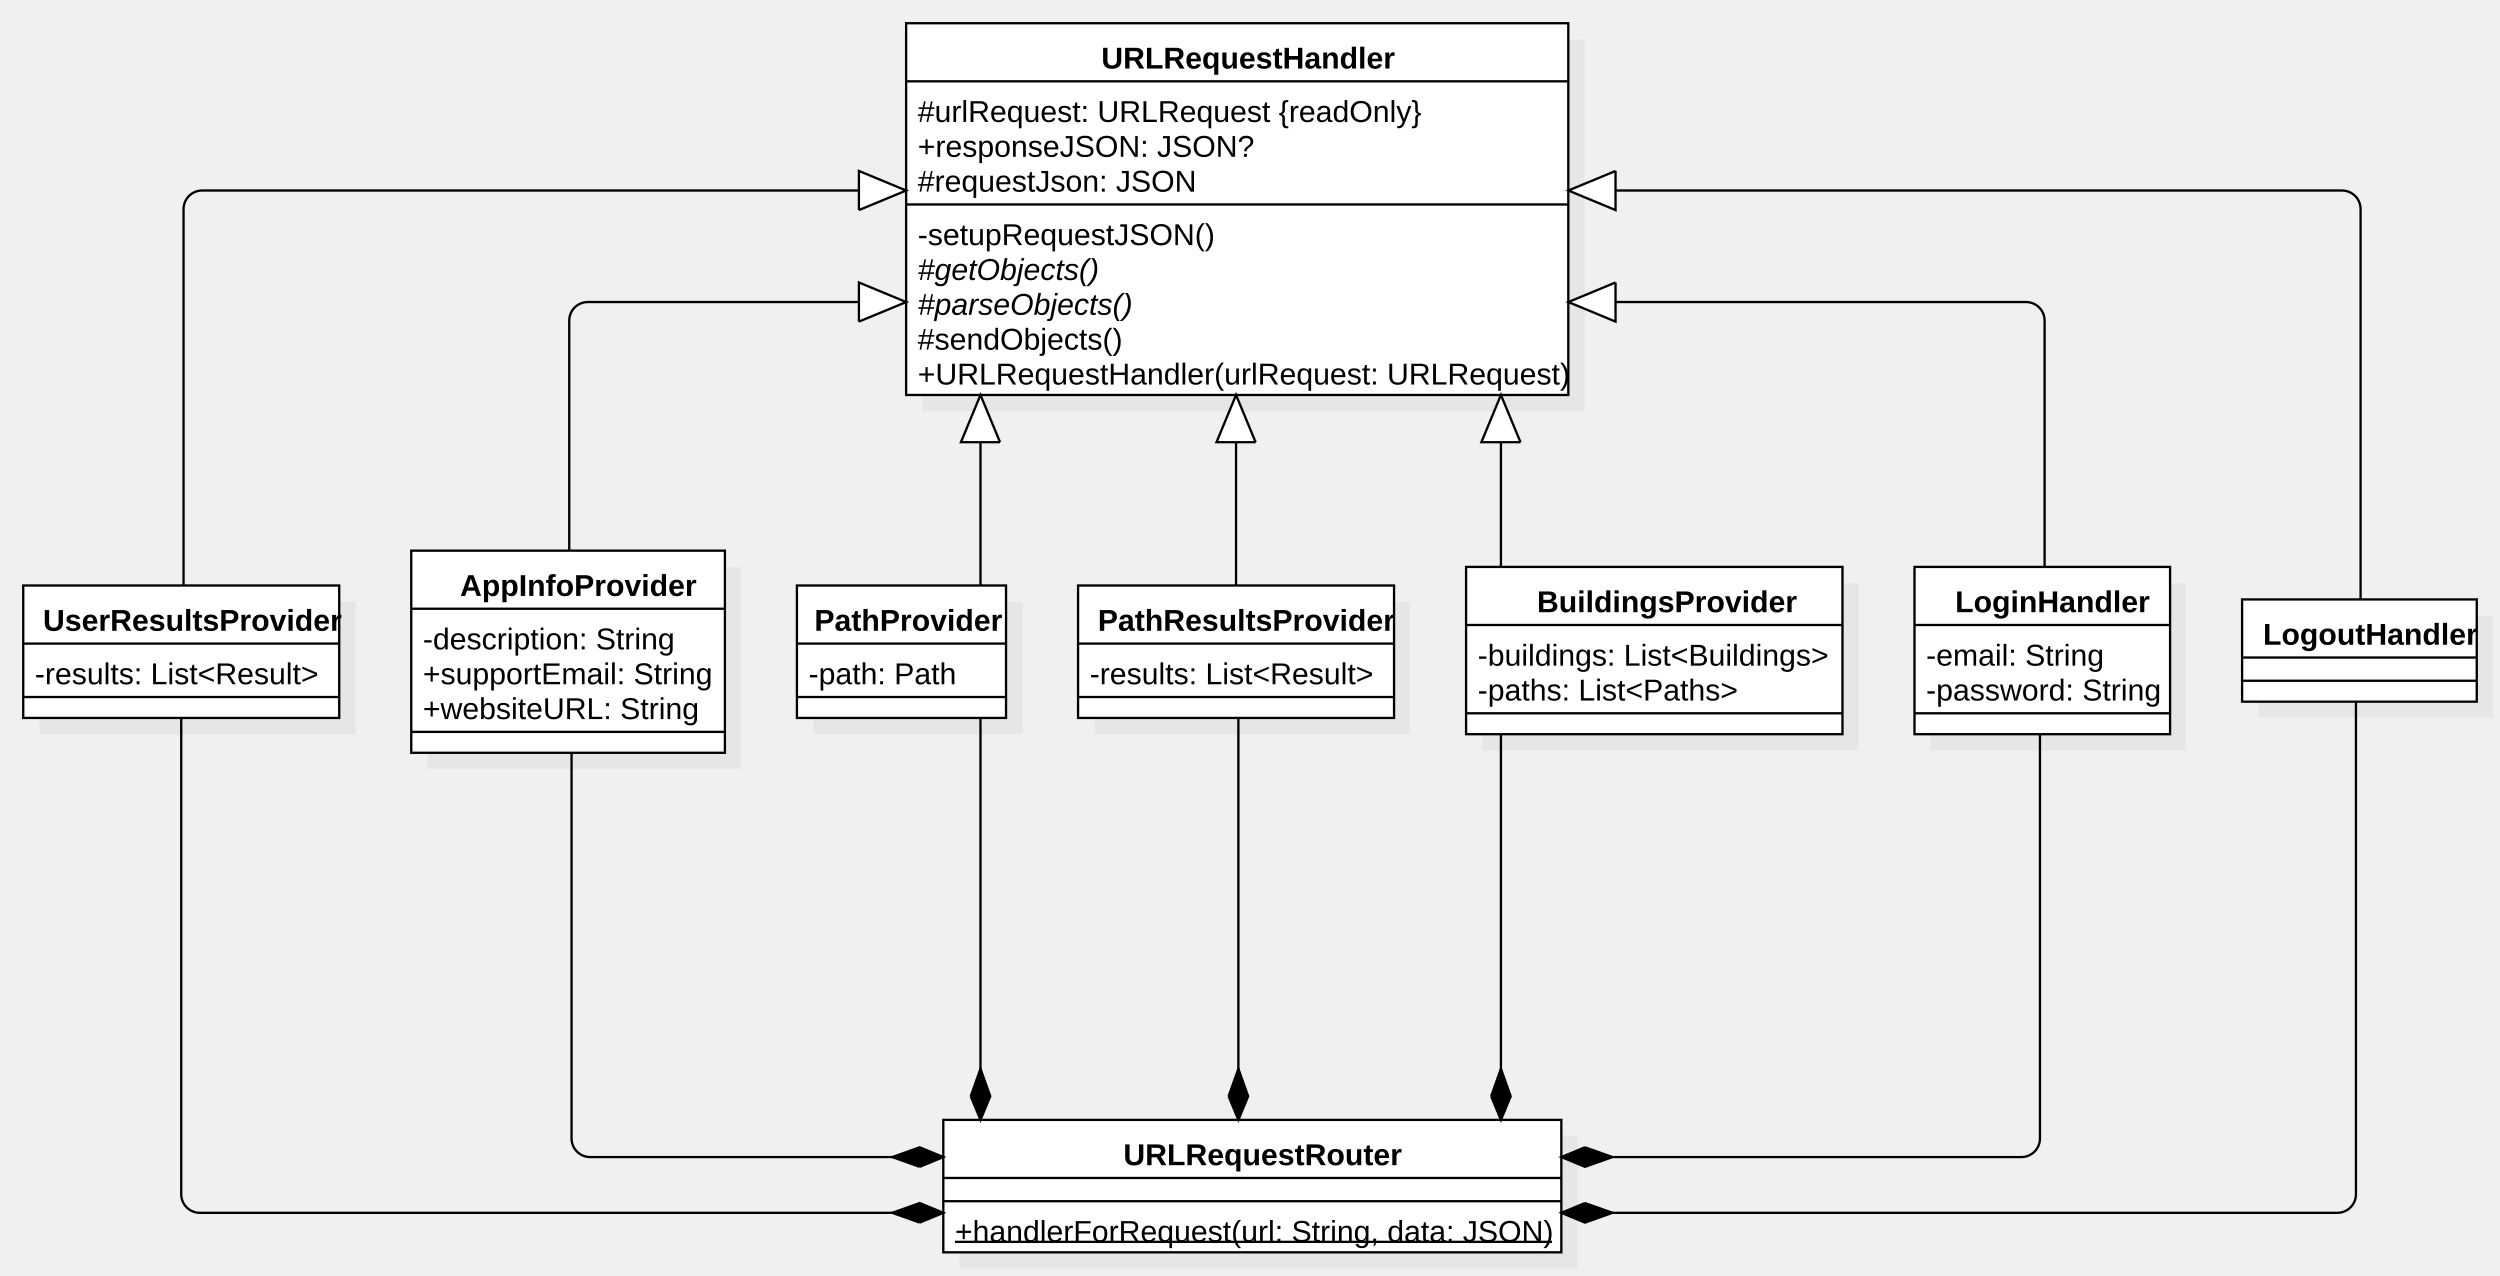
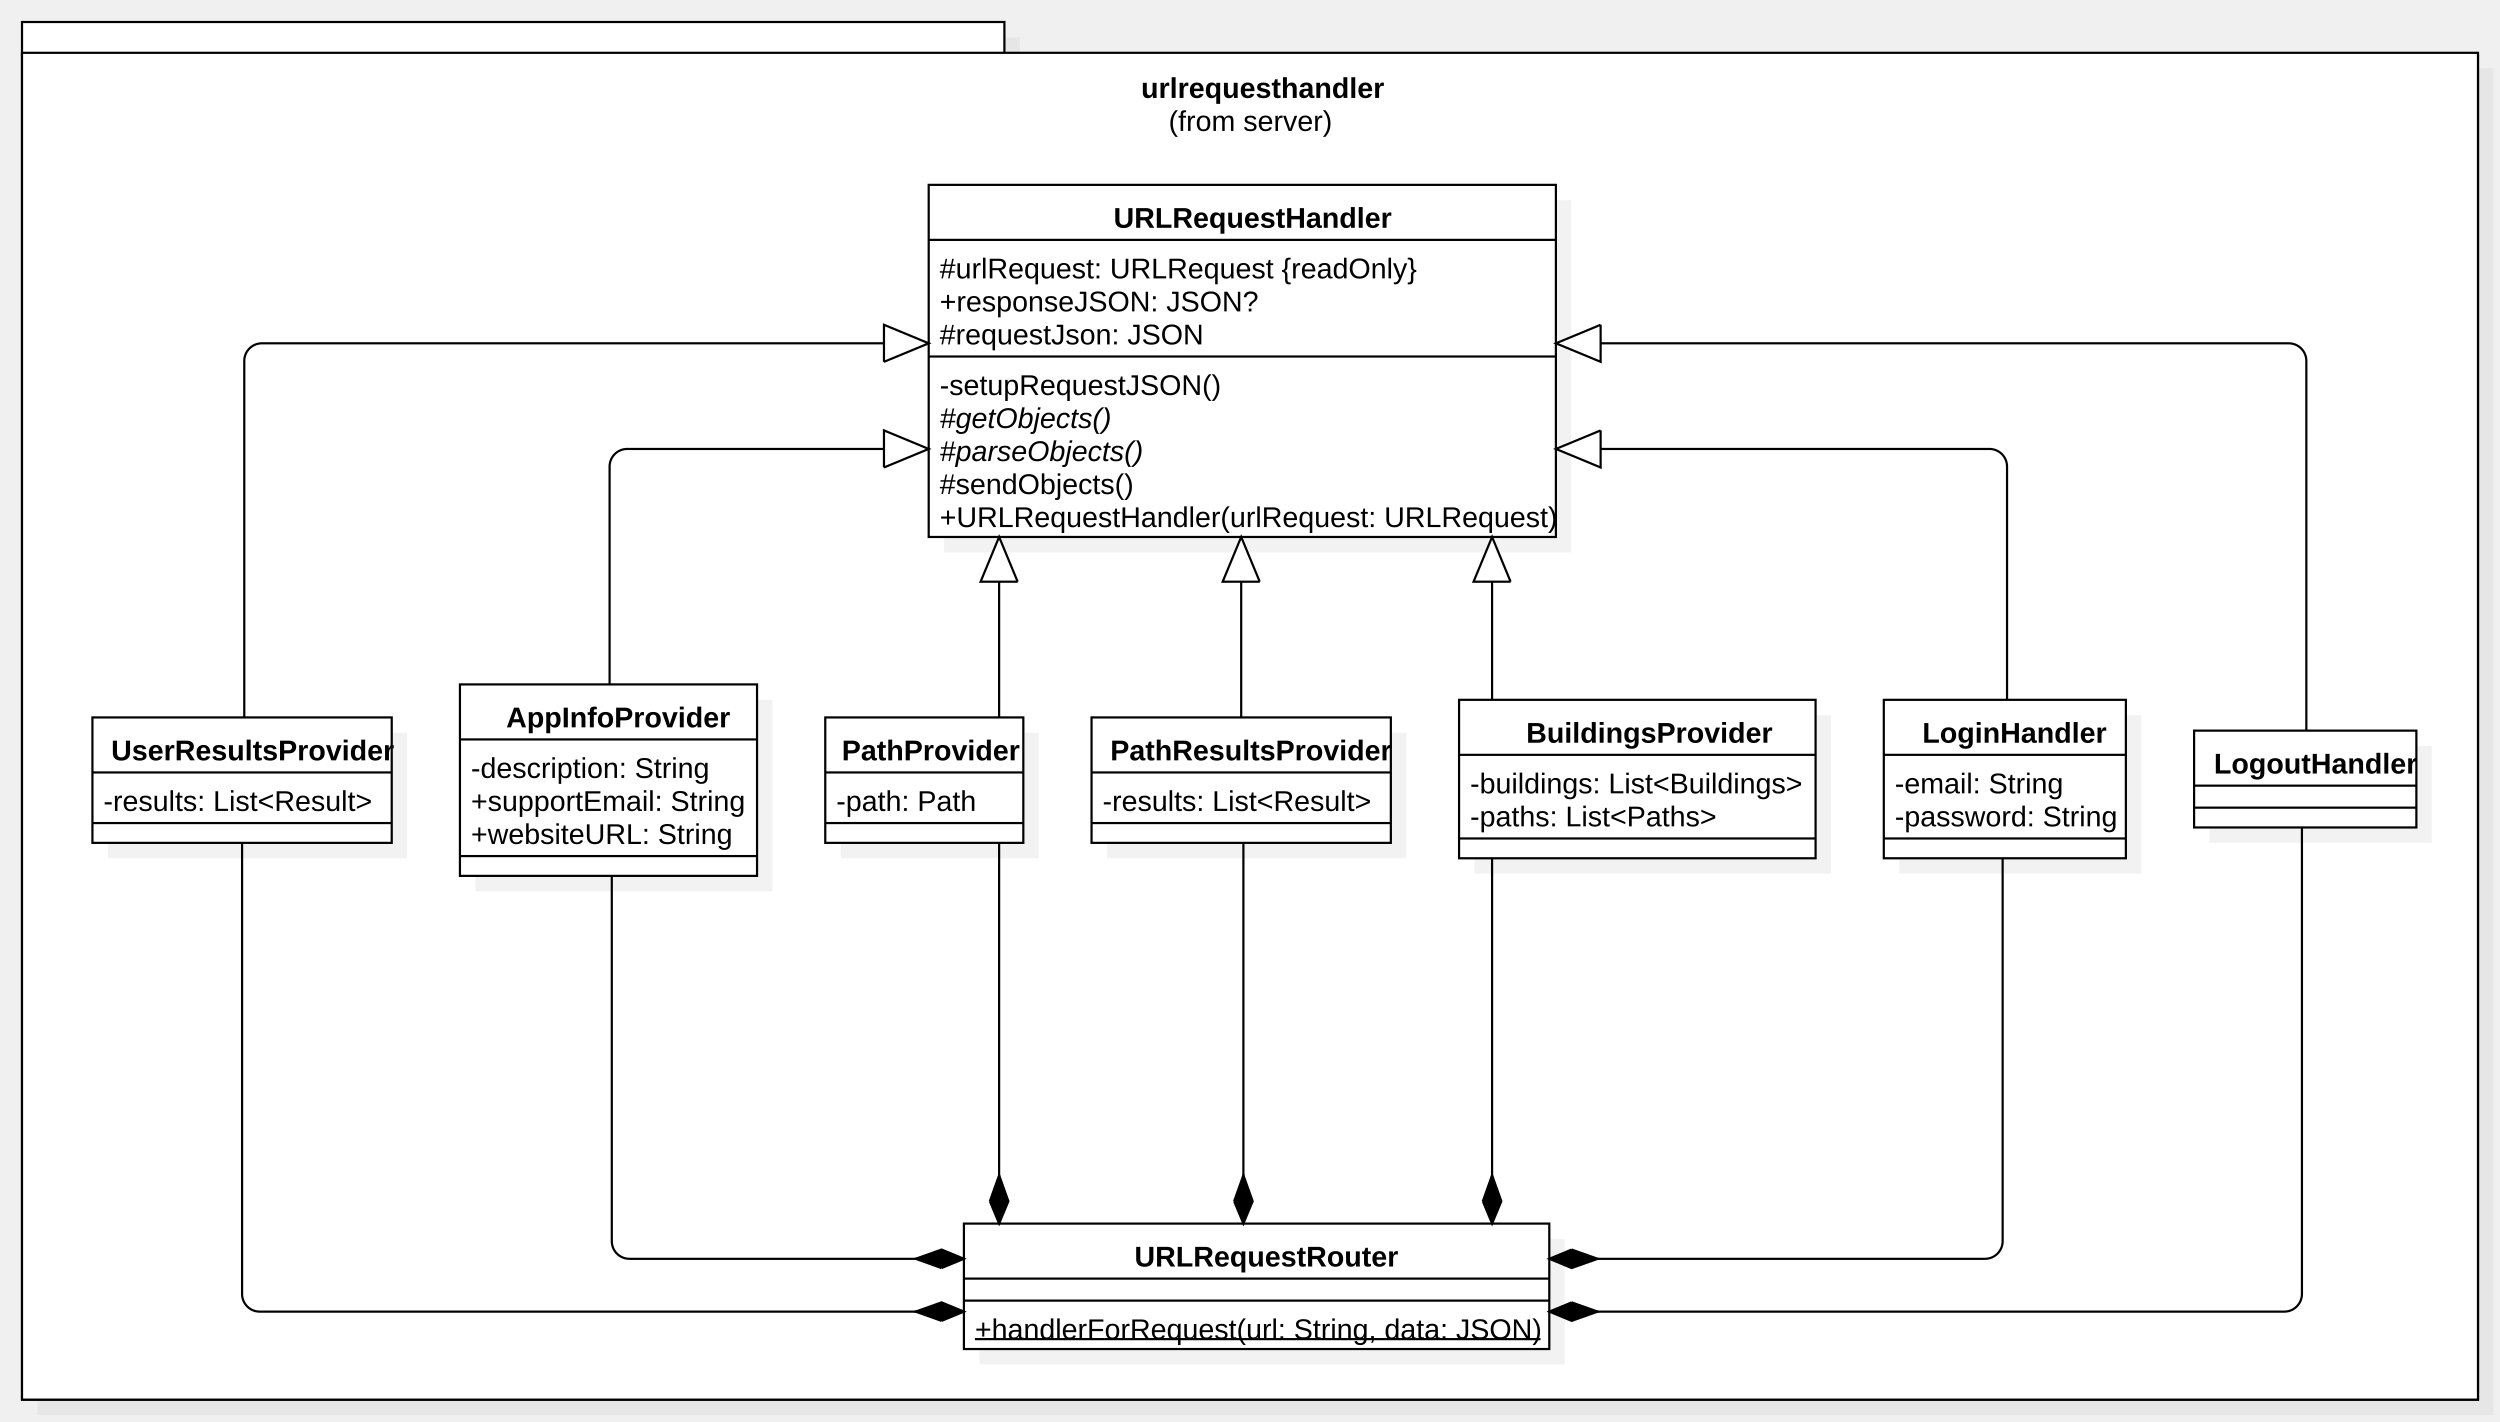
- <svg xmlns="http://www.w3.org/2000/svg" version="1.1" width="1076" height="549">
+ <svg xmlns="http://www.w3.org/2000/svg" version="1.1" width="1136" height="646">
  <defs />
  <g>
-     <g transform="translate(-10,-38) scale(1,1)">
-       <rect fill="#C0C0C0" stroke="none" x="407" y="55" width="285" height="160" opacity="0.2" />
-     </g>
-     <g transform="translate(-10,-38) scale(1,1)">
-       <rect fill="#ffffff" stroke="none" x="400" y="48" width="285" height="160" />
-     </g>
-     <g transform="translate(-10,-38) scale(1,1)">
-       <path fill="none" stroke="#000000" d="M 400 48 L 685 48 L 685 208 L 400 208 L 400 48 Z Z" stroke-miterlimit="10" />
-     </g>
-     <g transform="translate(-10,-38) scale(1,1)">
-       <path fill="none" stroke="#000000" d="M 400 73 L 685 73" stroke-miterlimit="10" />
-     </g>
-     <g transform="translate(-10,-38) scale(1,1)">
-       <path fill="none" stroke="#000000" d="M 400 126 L 685 126" stroke-miterlimit="10" />
-     </g>
-     <g transform="translate(-10,-38) scale(1,1)">
-       <g>
-         <path fill="none" stroke="none" />
-         <text fill="#000000" stroke="none" font-family="Arial" font-size="13px" font-style="normal" font-weight="bold" text-decoration="none" x="484" y="67.5">URLRequestHandler</text>
-       </g>
-     </g>
-     <g transform="translate(-10,-38) scale(1,1)">
-       <g>
-         <path fill="none" stroke="none" />
-         <text fill="#000000" stroke="none" font-family="Arial" font-size="13px" font-style="normal" font-weight="normal" text-decoration="none" x="405" y="90.5">#urlRequest: URLRequest {readOnly}</text>
-       </g>
-     </g>
-     <g transform="translate(-10,-38) scale(1,1)">
-       <g>
-         <path fill="none" stroke="none" />
-         <text fill="#000000" stroke="none" font-family="Arial" font-size="13px" font-style="normal" font-weight="normal" text-decoration="none" x="405" y="105.5">+responseJSON: JSON?</text>
-       </g>
-     </g>
-     <g transform="translate(-10,-38) scale(1,1)">
-       <g>
-         <path fill="none" stroke="none" />
-         <text fill="#000000" stroke="none" font-family="Arial" font-size="13px" font-style="normal" font-weight="normal" text-decoration="none" x="405" y="120.5">#requestJson: JSON</text>
-       </g>
-     </g>
-     <g transform="translate(-10,-38) scale(1,1)">
-       <g>
-         <path fill="none" stroke="none" />
-         <text fill="#000000" stroke="none" font-family="Arial" font-size="13px" font-style="normal" font-weight="normal" text-decoration="none" x="405" y="143.5">-setupRequestJSON()</text>
-       </g>
-     </g>
-     <g transform="translate(-10,-38) scale(1,1)">
-       <g>
-         <path fill="none" stroke="none" />
-         <text fill="#000000" stroke="none" font-family="Arial" font-size="13px" font-style="italic" font-weight="normal" text-decoration="none" x="405" y="158.5">#getObjects()</text>
-       </g>
-     </g>
-     <g transform="translate(-10,-38) scale(1,1)">
-       <g>
-         <path fill="none" stroke="none" />
-         <text fill="#000000" stroke="none" font-family="Arial" font-size="13px" font-style="italic" font-weight="normal" text-decoration="none" x="405" y="173.5">#parseObjects()</text>
-       </g>
-     </g>
-     <g transform="translate(-10,-38) scale(1,1)">
-       <g>
-         <path fill="none" stroke="none" />
-         <text fill="#000000" stroke="none" font-family="Arial" font-size="13px" font-style="normal" font-weight="normal" text-decoration="none" x="405" y="188.5">#sendObjects()</text>
-       </g>
-     </g>
-     <g transform="translate(-10,-38) scale(1,1)">
-       <g>
-         <path fill="none" stroke="none" />
-         <text fill="#000000" stroke="none" font-family="Arial" font-size="13px" font-style="normal" font-weight="normal" text-decoration="none" x="405" y="203.5">+URLRequestHandler(urlRequest: URLRequest)</text>
-       </g>
-     </g>
-     <g transform="translate(-10,-38) scale(1,1)">
-       <rect fill="#C0C0C0" stroke="none" x="27" y="297" width="136" height="57" opacity="0.2" />
-     </g>
-     <g transform="translate(-10,-38) scale(1,1)">
-       <rect fill="#ffffff" stroke="none" x="20" y="290" width="136" height="57" />
-     </g>
-     <g transform="translate(-10,-38) scale(1,1)">
-       <path fill="none" stroke="#000000" d="M 20 290 L 156 290 L 156 347 L 20 347 L 20 290 Z Z" stroke-miterlimit="10" />
-     </g>
-     <g transform="translate(-10,-38) scale(1,1)">
-       <path fill="none" stroke="#000000" d="M 20 315 L 156 315" stroke-miterlimit="10" />
-     </g>
-     <g transform="translate(-10,-38) scale(1,1)">
-       <path fill="none" stroke="#000000" d="M 20 338 L 156 338" stroke-miterlimit="10" />
-     </g>
-     <g transform="translate(-10,-38) scale(1,1)">
-       <g>
-         <path fill="none" stroke="none" />
-         <text fill="#000000" stroke="none" font-family="Arial" font-size="13px" font-style="normal" font-weight="bold" text-decoration="none" x="28.5" y="309.5">UserResultsProvider</text>
-       </g>
-     </g>
-     <g transform="translate(-10,-38) scale(1,1)">
-       <g>
-         <path fill="none" stroke="none" />
-         <text fill="#000000" stroke="none" font-family="Arial" font-size="13px" font-style="normal" font-weight="normal" text-decoration="none" x="25" y="332.5">-results: List&lt;Result&gt;</text>
-       </g>
-     </g>
-     <g transform="translate(-10,-38) scale(1,1)">
-       <path fill="none" stroke="#000000" d="M 89 290 L 89 128 M 89 128 A 8 8 0 0 1 97 120 L 400 120" stroke-miterlimit="10" />
-     </g>
-     <g transform="translate(-10,-38) scale(1,1)">
-       <path fill="#FFFFFF" stroke="none" d="M 379.675 128.419 L 400 120 L 379.675 111.581" />
-     </g>
-     <g transform="translate(-10,-38) scale(1,1)">
-       <path fill="none" stroke="#000000" d="M 379.675 128.419 L 400 120 L 379.675 111.581 L 379.675 128.419" stroke-miterlimit="10" />
-     </g>
-     <g transform="translate(-10,-38) scale(1,1)">
-       <rect fill="#C0C0C0" stroke="none" x="194" y="282" width="135" height="87" opacity="0.2" />
-     </g>
-     <g transform="translate(-10,-38) scale(1,1)">
-       <rect fill="#ffffff" stroke="none" x="187" y="275" width="135" height="87" />
-     </g>
-     <g transform="translate(-10,-38) scale(1,1)">
-       <path fill="none" stroke="#000000" d="M 187 275 L 322 275 L 322 362 L 187 362 L 187 275 Z Z" stroke-miterlimit="10" />
-     </g>
-     <g transform="translate(-10,-38) scale(1,1)">
-       <path fill="none" stroke="#000000" d="M 187 300 L 322 300" stroke-miterlimit="10" />
-     </g>
-     <g transform="translate(-10,-38) scale(1,1)">
-       <path fill="none" stroke="#000000" d="M 187 353 L 322 353" stroke-miterlimit="10" />
-     </g>
-     <g transform="translate(-10,-38) scale(1,1)">
-       <g>
-         <path fill="none" stroke="none" />
-         <text fill="#000000" stroke="none" font-family="Arial" font-size="13px" font-style="normal" font-weight="bold" text-decoration="none" x="208" y="294.5">AppInfoProvider</text>
-       </g>
-     </g>
-     <g transform="translate(-10,-38) scale(1,1)">
-       <g>
-         <path fill="none" stroke="none" />
-         <text fill="#000000" stroke="none" font-family="Arial" font-size="13px" font-style="normal" font-weight="normal" text-decoration="none" x="192" y="317.5">-description: String</text>
-       </g>
-     </g>
-     <g transform="translate(-10,-38) scale(1,1)">
-       <g>
-         <path fill="none" stroke="none" />
-         <text fill="#000000" stroke="none" font-family="Arial" font-size="13px" font-style="normal" font-weight="normal" text-decoration="none" x="192" y="332.5">+supportEmail: String</text>
-       </g>
-     </g>
-     <g transform="translate(-10,-38) scale(1,1)">
-       <g>
-         <path fill="none" stroke="none" />
-         <text fill="#000000" stroke="none" font-family="Arial" font-size="13px" font-style="normal" font-weight="normal" text-decoration="none" x="192" y="347.5">+websiteURL: String</text>
-       </g>
-     </g>
-     <g transform="translate(-10,-38) scale(1,1)">
-       <path fill="none" stroke="#000000" d="M 255 275 L 255 176 M 255 176 A 8 8 0 0 1 263 168 L 400 168" stroke-miterlimit="10" />
-     </g>
-     <g transform="translate(-10,-38) scale(1,1)">
-       <path fill="#FFFFFF" stroke="none" d="M 379.675 176.419 L 400 168 L 379.675 159.581" />
-     </g>
-     <g transform="translate(-10,-38) scale(1,1)">
-       <path fill="none" stroke="#000000" d="M 379.675 176.419 L 400 168 L 379.675 159.581 L 379.675 176.419" stroke-miterlimit="10" />
-     </g>
-     <g transform="translate(-10,-38) scale(1,1)">
-       <rect fill="#C0C0C0" stroke="none" x="360" y="297" width="90" height="57" opacity="0.2" />
-     </g>
-     <g transform="translate(-10,-38) scale(1,1)">
-       <rect fill="#ffffff" stroke="none" x="353" y="290" width="90" height="57" />
-     </g>
-     <g transform="translate(-10,-38) scale(1,1)">
-       <path fill="none" stroke="#000000" d="M 353 290 L 443 290 L 443 347 L 353 347 L 353 290 Z Z" stroke-miterlimit="10" />
-     </g>
-     <g transform="translate(-10,-38) scale(1,1)">
-       <path fill="none" stroke="#000000" d="M 353 315 L 443 315" stroke-miterlimit="10" />
-     </g>
-     <g transform="translate(-10,-38) scale(1,1)">
-       <path fill="none" stroke="#000000" d="M 353 338 L 443 338" stroke-miterlimit="10" />
-     </g>
-     <g transform="translate(-10,-38) scale(1,1)">
-       <g>
-         <path fill="none" stroke="none" />
-         <text fill="#000000" stroke="none" font-family="Arial" font-size="13px" font-style="normal" font-weight="bold" text-decoration="none" x="360.5" y="309.5">PathProvider</text>
-       </g>
-     </g>
-     <g transform="translate(-10,-38) scale(1,1)">
-       <g>
-         <path fill="none" stroke="none" />
-         <text fill="#000000" stroke="none" font-family="Arial" font-size="13px" font-style="normal" font-weight="normal" text-decoration="none" x="358" y="332.5">-path: Path</text>
-       </g>
-     </g>
-     <g transform="translate(-10,-38) scale(1,1)">
-       <path fill="none" stroke="#000000" d="M 432 290 L 432 208" stroke-miterlimit="10" />
-     </g>
-     <g transform="translate(-10,-38) scale(1,1)">
-       <path fill="#FFFFFF" stroke="none" d="M 440.419 228.325 L 432 208 L 423.581 228.325" />
-     </g>
-     <g transform="translate(-10,-38) scale(1,1)">
-       <path fill="none" stroke="#000000" d="M 440.419 228.325 L 432 208 L 423.581 228.325 L 440.419 228.325" stroke-miterlimit="10" />
-     </g>
-     <g transform="translate(-10,-38) scale(1,1)">
-       <rect fill="#C0C0C0" stroke="none" x="481" y="297" width="136" height="57" opacity="0.2" />
-     </g>
-     <g transform="translate(-10,-38) scale(1,1)">
-       <rect fill="#ffffff" stroke="none" x="474" y="290" width="136" height="57" />
-     </g>
-     <g transform="translate(-10,-38) scale(1,1)">
-       <path fill="none" stroke="#000000" d="M 474 290 L 610 290 L 610 347 L 474 347 L 474 290 Z Z" stroke-miterlimit="10" />
-     </g>
-     <g transform="translate(-10,-38) scale(1,1)">
-       <path fill="none" stroke="#000000" d="M 474 315 L 610 315" stroke-miterlimit="10" />
-     </g>
-     <g transform="translate(-10,-38) scale(1,1)">
-       <path fill="none" stroke="#000000" d="M 474 338 L 610 338" stroke-miterlimit="10" />
-     </g>
-     <g transform="translate(-10,-38) scale(1,1)">
-       <g>
-         <path fill="none" stroke="none" />
-         <text fill="#000000" stroke="none" font-family="Arial" font-size="13px" font-style="normal" font-weight="bold" text-decoration="none" x="482.5" y="309.5">PathResultsProvider</text>
-       </g>
-     </g>
-     <g transform="translate(-10,-38) scale(1,1)">
-       <g>
-         <path fill="none" stroke="none" />
-         <text fill="#000000" stroke="none" font-family="Arial" font-size="13px" font-style="normal" font-weight="normal" text-decoration="none" x="479" y="332.5">-results: List&lt;Result&gt;</text>
-       </g>
-     </g>
-     <g transform="translate(-10,-38) scale(1,1)">
-       <path fill="none" stroke="#000000" d="M 542 290 L 542 208" stroke-miterlimit="10" />
-     </g>
-     <g transform="translate(-10,-38) scale(1,1)">
-       <path fill="#FFFFFF" stroke="none" d="M 550.419 228.325 L 542 208 L 533.581 228.325" />
-     </g>
-     <g transform="translate(-10,-38) scale(1,1)">
-       <path fill="none" stroke="#000000" d="M 550.419 228.325 L 542 208 L 533.581 228.325 L 550.419 228.325" stroke-miterlimit="10" />
-     </g>
-     <g transform="translate(-10,-38) scale(1,1)">
-       <rect fill="#C0C0C0" stroke="none" x="648" y="289" width="162" height="72" opacity="0.2" />
-     </g>
-     <g transform="translate(-10,-38) scale(1,1)">
-       <rect fill="#ffffff" stroke="none" x="641" y="282" width="162" height="72" />
-     </g>
-     <g transform="translate(-10,-38) scale(1,1)">
-       <path fill="none" stroke="#000000" d="M 641 282 L 803 282 L 803 354 L 641 354 L 641 282 Z Z" stroke-miterlimit="10" />
-     </g>
-     <g transform="translate(-10,-38) scale(1,1)">
-       <path fill="none" stroke="#000000" d="M 641 307 L 803 307" stroke-miterlimit="10" />
-     </g>
-     <g transform="translate(-10,-38) scale(1,1)">
-       <path fill="none" stroke="#000000" d="M 641 345 L 803 345" stroke-miterlimit="10" />
-     </g>
-     <g transform="translate(-10,-38) scale(1,1)">
-       <g>
-         <path fill="none" stroke="none" />
-         <text fill="#000000" stroke="none" font-family="Arial" font-size="13px" font-style="normal" font-weight="bold" text-decoration="none" x="671.5" y="301.5">BuildingsProvider</text>
-       </g>
-     </g>
-     <g transform="translate(-10,-38) scale(1,1)">
-       <g>
-         <path fill="none" stroke="none" />
-         <text fill="#000000" stroke="none" font-family="Arial" font-size="13px" font-style="normal" font-weight="normal" text-decoration="none" x="646" y="324.5">-buildings: List&lt;Buildings&gt;</text>
-       </g>
-     </g>
-     <g transform="translate(-10,-38) scale(1,1)">
-       <g>
-         <path fill="none" stroke="none" />
-         <text fill="#000000" stroke="none" font-family="Arial" font-size="13px" font-style="normal" font-weight="normal" text-decoration="none" x="646" y="339.5">-paths: List&lt;Paths&gt;</text>
-       </g>
-     </g>
-     <g transform="translate(-10,-38) scale(1,1)">
-       <path fill="none" stroke="#000000" d="M 656 282 L 656 208" stroke-miterlimit="10" />
-     </g>
-     <g transform="translate(-10,-38) scale(1,1)">
-       <path fill="#FFFFFF" stroke="none" d="M 664.419 228.325 L 656 208 L 647.581 228.325" />
-     </g>
-     <g transform="translate(-10,-38) scale(1,1)">
-       <path fill="none" stroke="#000000" d="M 664.419 228.325 L 656 208 L 647.581 228.325 L 664.419 228.325" stroke-miterlimit="10" />
-     </g>
-     <g transform="translate(-10,-38) scale(1,1)">
-       <rect fill="#C0C0C0" stroke="none" x="841" y="289" width="110" height="72" opacity="0.2" />
-     </g>
-     <g transform="translate(-10,-38) scale(1,1)">
-       <rect fill="#ffffff" stroke="none" x="834" y="282" width="110" height="72" />
-     </g>
-     <g transform="translate(-10,-38) scale(1,1)">
-       <path fill="none" stroke="#000000" d="M 834 282 L 944 282 L 944 354 L 834 354 L 834 282 Z Z" stroke-miterlimit="10" />
-     </g>
-     <g transform="translate(-10,-38) scale(1,1)">
-       <path fill="none" stroke="#000000" d="M 834 307 L 944 307" stroke-miterlimit="10" />
-     </g>
-     <g transform="translate(-10,-38) scale(1,1)">
-       <path fill="none" stroke="#000000" d="M 834 345 L 944 345" stroke-miterlimit="10" />
-     </g>
-     <g transform="translate(-10,-38) scale(1,1)">
-       <g>
-         <path fill="none" stroke="none" />
-         <text fill="#000000" stroke="none" font-family="Arial" font-size="13px" font-style="normal" font-weight="bold" text-decoration="none" x="851.5" y="301.5">LoginHandler</text>
-       </g>
-     </g>
-     <g transform="translate(-10,-38) scale(1,1)">
-       <g>
-         <path fill="none" stroke="none" />
-         <text fill="#000000" stroke="none" font-family="Arial" font-size="13px" font-style="normal" font-weight="normal" text-decoration="none" x="839" y="324.5">-email: String</text>
-       </g>
-     </g>
-     <g transform="translate(-10,-38) scale(1,1)">
-       <g>
-         <path fill="none" stroke="none" />
-         <text fill="#000000" stroke="none" font-family="Arial" font-size="13px" font-style="normal" font-weight="normal" text-decoration="none" x="839" y="339.5">-password: String</text>
-       </g>
-     </g>
-     <g transform="translate(-10,-38) scale(1,1)">
-       <path fill="none" stroke="#000000" d="M 890 282 L 890 176 M 890 176 A 8 8 0 0 0 882 168 L 685 168" stroke-miterlimit="10" />
-     </g>
-     <g transform="translate(-10,-38) scale(1,1)">
-       <path fill="#FFFFFF" stroke="none" d="M 705.325 159.581 L 685 168 L 705.325 176.419" />
-     </g>
-     <g transform="translate(-10,-38) scale(1,1)">
-       <path fill="none" stroke="#000000" d="M 705.325 159.581 L 685 168 L 705.325 176.419 L 705.325 159.581" stroke-miterlimit="10" />
-     </g>
-     <g transform="translate(-10,-38) scale(1,1)">
-       <rect fill="#C0C0C0" stroke="none" x="982" y="303" width="101" height="44" opacity="0.2" />
-     </g>
-     <g transform="translate(-10,-38) scale(1,1)">
-       <rect fill="#ffffff" stroke="none" x="975" y="296" width="101" height="44" />
-     </g>
-     <g transform="translate(-10,-38) scale(1,1)">
-       <path fill="none" stroke="#000000" d="M 975 296 L 1076 296 L 1076 340 L 975 340 L 975 296 Z Z" stroke-miterlimit="10" />
-     </g>
-     <g transform="translate(-10,-38) scale(1,1)">
-       <path fill="none" stroke="#000000" d="M 975 321 L 1076 321" stroke-miterlimit="10" />
-     </g>
-     <g transform="translate(-10,-38) scale(1,1)">
-       <path fill="none" stroke="#000000" d="M 975 331 L 1076 331" stroke-miterlimit="10" />
-     </g>
-     <g transform="translate(-10,-38) scale(1,1)">
-       <g>
-         <path fill="none" stroke="none" />
-         <text fill="#000000" stroke="none" font-family="Arial" font-size="13px" font-style="normal" font-weight="bold" text-decoration="none" x="984" y="315.5">LogoutHandler</text>
-       </g>
-     </g>
-     <g transform="translate(-10,-38) scale(1,1)">
-       <path fill="none" stroke="#000000" d="M 1026 296 L 1026 128 M 1026 128 A 8 8 0 0 0 1018 120 L 685 120" stroke-miterlimit="10" />
-     </g>
-     <g transform="translate(-10,-38) scale(1,1)">
-       <path fill="#FFFFFF" stroke="none" d="M 705.325 111.581 L 685 120 L 705.325 128.419" />
-     </g>
-     <g transform="translate(-10,-38) scale(1,1)">
-       <path fill="none" stroke="#000000" d="M 705.325 111.581 L 685 120 L 705.325 128.419 L 705.325 111.581" stroke-miterlimit="10" />
-     </g>
-     <g transform="translate(-10,-38) scale(1,1)">
-       <rect fill="#C0C0C0" stroke="none" x="423" y="527" width="266" height="57" opacity="0.2" />
-     </g>
-     <g transform="translate(-10,-38) scale(1,1)">
-       <rect fill="#ffffff" stroke="none" x="416" y="520" width="266" height="57" />
-     </g>
-     <g transform="translate(-10,-38) scale(1,1)">
-       <path fill="none" stroke="#000000" d="M 416 520 L 682 520 L 682 577 L 416 577 L 416 520 Z Z" stroke-miterlimit="10" />
-     </g>
-     <g transform="translate(-10,-38) scale(1,1)">
-       <path fill="none" stroke="#000000" d="M 416 545 L 682 545" stroke-miterlimit="10" />
-     </g>
-     <g transform="translate(-10,-38) scale(1,1)">
-       <path fill="none" stroke="#000000" d="M 416 555 L 682 555" stroke-miterlimit="10" />
-     </g>
-     <g transform="translate(-10,-38) scale(1,1)">
-       <g>
-         <path fill="none" stroke="none" />
-         <text fill="#000000" stroke="none" font-family="Arial" font-size="13px" font-style="normal" font-weight="bold" text-decoration="none" x="493.5" y="539.5">URLRequestRouter</text>
-       </g>
-     </g>
-     <g transform="translate(-10,-38) scale(1,1)">
-       <g>
-         <path fill="none" stroke="none" />
-         <text fill="#000000" stroke="none" font-family="Arial" font-size="13px" font-style="normal" font-weight="normal" text-decoration="none" x="421" y="572.5">+handlerForRequest(url: String, data: JSON)</text>
-         <path fill="none" stroke="#000000" d="M 421 572.5 L 678 572.5" stroke-miterlimit="10" />
-       </g>
-     </g>
-     <g transform="translate(-10,-38) scale(1,1)">
-       <path fill="none" stroke="#000000" d="M 88 347 L 88 552 M 88 552 A 8 8 0 0 0 96 560 L 416 560" stroke-miterlimit="10" />
-     </g>
-     <g transform="translate(-10,-38) scale(1,1)">
-       <path fill="#000000" stroke="none" d="M 405.837 564.21 L 416 560 L 405.837 555.79 L 394 560" />
-     </g>
-     <g transform="translate(-10,-38) scale(1,1)">
-       <path fill="none" stroke="#000000" d="M 405.837 564.21 L 416 560 L 405.837 555.79 L 394 560 L 405.837 564.21" stroke-miterlimit="10" />
-     </g>
-     <g transform="translate(-10,-38) scale(1,1)">
-       <path fill="none" stroke="#000000" d="M 256 362 L 256 528 M 256 528 A 8 8 0 0 0 264 536 L 416 536" stroke-miterlimit="10" />
-     </g>
-     <g transform="translate(-10,-38) scale(1,1)">
-       <path fill="#000000" stroke="none" d="M 405.837 540.21 L 416 536 L 405.837 531.79 L 394 536" />
-     </g>
-     <g transform="translate(-10,-38) scale(1,1)">
-       <path fill="none" stroke="#000000" d="M 405.837 540.21 L 416 536 L 405.837 531.79 L 394 536 L 405.837 540.21" stroke-miterlimit="10" />
-     </g>
-     <g transform="translate(-10,-38) scale(1,1)">
-       <path fill="none" stroke="#000000" d="M 432 347 L 432 520" stroke-miterlimit="10" />
-     </g>
-     <g transform="translate(-10,-38) scale(1,1)">
-       <path fill="#000000" stroke="none" d="M 427.79 509.837 L 432 520 L 436.21 509.837 L 432 498" />
-     </g>
-     <g transform="translate(-10,-38) scale(1,1)">
-       <path fill="none" stroke="#000000" d="M 427.79 509.837 L 432 520 L 436.21 509.837 L 432 498 L 427.79 509.837" stroke-miterlimit="10" />
-     </g>
-     <g transform="translate(-10,-38) scale(1,1)">
-       <path fill="none" stroke="#000000" d="M 543 347 L 543 520" stroke-miterlimit="10" />
-     </g>
-     <g transform="translate(-10,-38) scale(1,1)">
-       <path fill="#000000" stroke="none" d="M 538.79 509.837 L 543 520 L 547.21 509.837 L 543 498" />
-     </g>
-     <g transform="translate(-10,-38) scale(1,1)">
-       <path fill="none" stroke="#000000" d="M 538.79 509.837 L 543 520 L 547.21 509.837 L 543 498 L 538.79 509.837" stroke-miterlimit="10" />
-     </g>
-     <g transform="translate(-10,-38) scale(1,1)">
-       <path fill="none" stroke="#000000" d="M 656 354 L 656 520" stroke-miterlimit="10" />
-     </g>
-     <g transform="translate(-10,-38) scale(1,1)">
-       <path fill="#000000" stroke="none" d="M 651.79 509.837 L 656 520 L 660.21 509.837 L 656 498" />
-     </g>
-     <g transform="translate(-10,-38) scale(1,1)">
-       <path fill="none" stroke="#000000" d="M 651.79 509.837 L 656 520 L 660.21 509.837 L 656 498 L 651.79 509.837" stroke-miterlimit="10" />
-     </g>
-     <g transform="translate(-10,-38) scale(1,1)">
-       <path fill="none" stroke="#000000" d="M 888 354 L 888 528 M 888 528 A 8 8 0 0 1 880 536 L 682 536" stroke-miterlimit="10" />
-     </g>
-     <g transform="translate(-10,-38) scale(1,1)">
-       <path fill="#000000" stroke="none" d="M 692.163 531.79 L 682 536 L 692.163 540.21 L 704 536" />
-     </g>
-     <g transform="translate(-10,-38) scale(1,1)">
-       <path fill="none" stroke="#000000" d="M 692.163 531.79 L 682 536 L 692.163 540.21 L 704 536 L 692.163 531.79" stroke-miterlimit="10" />
-     </g>
-     <g transform="translate(-10,-38) scale(1,1)">
-       <path fill="none" stroke="#000000" d="M 1024 340 L 1024 552 M 1024 552 A 8 8 0 0 1 1016 560 L 682 560" stroke-miterlimit="10" />
-     </g>
-     <g transform="translate(-10,-38) scale(1,1)">
-       <path fill="#000000" stroke="none" d="M 692.163 555.79 L 682 560 L 692.163 564.21 L 704 560" />
-     </g>
-     <g transform="translate(-10,-38) scale(1,1)">
-       <path fill="none" stroke="#000000" d="M 692.163 555.79 L 682 560 L 692.163 564.21 L 704 560 L 692.163 555.79" stroke-miterlimit="10" />
+     <g transform="translate(-18,-52) scale(1,1)">
+       <rect fill="#C0C0C0" stroke="none" x="35" y="69" width="446.4" height="15" opacity="0.2" />
+     </g>
+     <g transform="translate(-18,-52) scale(1,1)">
+       <rect fill="#C0C0C0" stroke="none" x="35" y="83" width="1116" height="612" opacity="0.2" />
+     </g>
+     <g transform="translate(-18,-52) scale(1,1)">
+       <rect fill="#ffffff" stroke="none" x="28" y="77" width="1116" height="611" />
+     </g>
+     <g transform="translate(-18,-52) scale(1,1)">
+       <path fill="none" stroke="#000000" d="M 28 77 L 1144 77 L 1144 688 L 28 688 L 28 77 Z Z" stroke-miterlimit="10" />
+     </g>
+     <g transform="translate(-18,-52) scale(1,1)">
+       <rect fill="#ffffff" stroke="none" x="28" y="62" width="446.4" height="15" />
+     </g>
+     <g transform="translate(-18,-52) scale(1,1)">
+       <path fill="none" stroke="#000000" d="M 28 62 L 474.4 62 L 474.4 77 L 28 77 L 28 62 Z Z" stroke-miterlimit="10" />
+     </g>
+     <g transform="translate(-18,-52) scale(1,1)">
+       <rect fill="#ffffff" stroke="none" x="28" y="76" width="1116" height="612" />
+     </g>
+     <g transform="translate(-18,-52) scale(1,1)">
+       <path fill="none" stroke="#000000" d="M 28 76 L 1144 76 L 1144 688 L 28 688 L 28 76 Z Z" stroke-miterlimit="10" />
+     </g>
+     <g transform="translate(-18,-52) scale(1,1)">
+       <g>
+         <path fill="none" stroke="none" />
+         <text fill="#000000" stroke="none" font-family="Arial" font-size="13px" font-style="normal" font-weight="bold" text-decoration="none" x="536.5" y="96.5">urlrequesthandler</text>
+       </g>
+     </g>
+     <g transform="translate(-18,-52) scale(1,1)">
+       <g>
+         <path fill="none" stroke="none" />
+         <text fill="#000000" stroke="none" font-family="Arial" font-size="13px" font-style="normal" font-weight="normal" text-decoration="none" x="549" y="111.5">(from server)</text>
+       </g>
+     </g>
+     <g transform="translate(-18,-52) scale(1,1)">
+       <rect fill="#C0C0C0" stroke="none" x="447" y="143" width="285" height="160" opacity="0.2" />
+     </g>
+     <g transform="translate(-18,-52) scale(1,1)">
+       <rect fill="#ffffff" stroke="none" x="440" y="136" width="285" height="160" />
+     </g>
+     <g transform="translate(-18,-52) scale(1,1)">
+       <path fill="none" stroke="#000000" d="M 440 136 L 725 136 L 725 296 L 440 296 L 440 136 Z Z" stroke-miterlimit="10" />
+     </g>
+     <g transform="translate(-18,-52) scale(1,1)">
+       <path fill="none" stroke="#000000" d="M 440 161 L 725 161" stroke-miterlimit="10" />
+     </g>
+     <g transform="translate(-18,-52) scale(1,1)">
+       <path fill="none" stroke="#000000" d="M 440 214 L 725 214" stroke-miterlimit="10" />
+     </g>
+     <g transform="translate(-18,-52) scale(1,1)">
+       <g>
+         <path fill="none" stroke="none" />
+         <text fill="#000000" stroke="none" font-family="Arial" font-size="13px" font-style="normal" font-weight="bold" text-decoration="none" x="524" y="155.5">URLRequestHandler</text>
+       </g>
+     </g>
+     <g transform="translate(-18,-52) scale(1,1)">
+       <g>
+         <path fill="none" stroke="none" />
+         <text fill="#000000" stroke="none" font-family="Arial" font-size="13px" font-style="normal" font-weight="normal" text-decoration="none" x="445" y="178.5">#urlRequest: URLRequest {readOnly}</text>
+       </g>
+     </g>
+     <g transform="translate(-18,-52) scale(1,1)">
+       <g>
+         <path fill="none" stroke="none" />
+         <text fill="#000000" stroke="none" font-family="Arial" font-size="13px" font-style="normal" font-weight="normal" text-decoration="none" x="445" y="193.5">+responseJSON: JSON?</text>
+       </g>
+     </g>
+     <g transform="translate(-18,-52) scale(1,1)">
+       <g>
+         <path fill="none" stroke="none" />
+         <text fill="#000000" stroke="none" font-family="Arial" font-size="13px" font-style="normal" font-weight="normal" text-decoration="none" x="445" y="208.5">#requestJson: JSON</text>
+       </g>
+     </g>
+     <g transform="translate(-18,-52) scale(1,1)">
+       <g>
+         <path fill="none" stroke="none" />
+         <text fill="#000000" stroke="none" font-family="Arial" font-size="13px" font-style="normal" font-weight="normal" text-decoration="none" x="445" y="231.5">-setupRequestJSON()</text>
+       </g>
+     </g>
+     <g transform="translate(-18,-52) scale(1,1)">
+       <g>
+         <path fill="none" stroke="none" />
+         <text fill="#000000" stroke="none" font-family="Arial" font-size="13px" font-style="italic" font-weight="normal" text-decoration="none" x="445" y="246.5">#getObjects()</text>
+       </g>
+     </g>
+     <g transform="translate(-18,-52) scale(1,1)">
+       <g>
+         <path fill="none" stroke="none" />
+         <text fill="#000000" stroke="none" font-family="Arial" font-size="13px" font-style="italic" font-weight="normal" text-decoration="none" x="445" y="261.5">#parseObjects()</text>
+       </g>
+     </g>
+     <g transform="translate(-18,-52) scale(1,1)">
+       <g>
+         <path fill="none" stroke="none" />
+         <text fill="#000000" stroke="none" font-family="Arial" font-size="13px" font-style="normal" font-weight="normal" text-decoration="none" x="445" y="276.5">#sendObjects()</text>
+       </g>
+     </g>
+     <g transform="translate(-18,-52) scale(1,1)">
+       <g>
+         <path fill="none" stroke="none" />
+         <text fill="#000000" stroke="none" font-family="Arial" font-size="13px" font-style="normal" font-weight="normal" text-decoration="none" x="445" y="291.5">+URLRequestHandler(urlRequest: URLRequest)</text>
+       </g>
+     </g>
+     <g transform="translate(-18,-52) scale(1,1)">
+       <rect fill="#C0C0C0" stroke="none" x="67" y="385" width="136" height="57" opacity="0.2" />
+     </g>
+     <g transform="translate(-18,-52) scale(1,1)">
+       <rect fill="#ffffff" stroke="none" x="60" y="378" width="136" height="57" />
+     </g>
+     <g transform="translate(-18,-52) scale(1,1)">
+       <path fill="none" stroke="#000000" d="M 60 378 L 196 378 L 196 435 L 60 435 L 60 378 Z Z" stroke-miterlimit="10" />
+     </g>
+     <g transform="translate(-18,-52) scale(1,1)">
+       <path fill="none" stroke="#000000" d="M 60 403 L 196 403" stroke-miterlimit="10" />
+     </g>
+     <g transform="translate(-18,-52) scale(1,1)">
+       <path fill="none" stroke="#000000" d="M 60 426 L 196 426" stroke-miterlimit="10" />
+     </g>
+     <g transform="translate(-18,-52) scale(1,1)">
+       <g>
+         <path fill="none" stroke="none" />
+         <text fill="#000000" stroke="none" font-family="Arial" font-size="13px" font-style="normal" font-weight="bold" text-decoration="none" x="68.5" y="397.5">UserResultsProvider</text>
+       </g>
+     </g>
+     <g transform="translate(-18,-52) scale(1,1)">
+       <g>
+         <path fill="none" stroke="none" />
+         <text fill="#000000" stroke="none" font-family="Arial" font-size="13px" font-style="normal" font-weight="normal" text-decoration="none" x="65" y="420.5">-results: List&lt;Result&gt;</text>
+       </g>
+     </g>
+     <g transform="translate(-18,-52) scale(1,1)">
+       <path fill="none" stroke="#000000" d="M 129 378 L 129 216 M 129 216 A 8 8 0 0 1 137 208 L 440 208" stroke-miterlimit="10" />
+     </g>
+     <g transform="translate(-18,-52) scale(1,1)">
+       <path fill="#FFFFFF" stroke="none" d="M 419.675 216.419 L 440 208 L 419.675 199.581" />
+     </g>
+     <g transform="translate(-18,-52) scale(1,1)">
+       <path fill="none" stroke="#000000" d="M 419.675 216.419 L 440 208 L 419.675 199.581 L 419.675 216.419" stroke-miterlimit="10" />
+     </g>
+     <g transform="translate(-18,-52) scale(1,1)">
+       <rect fill="#C0C0C0" stroke="none" x="234" y="370" width="135" height="87" opacity="0.2" />
+     </g>
+     <g transform="translate(-18,-52) scale(1,1)">
+       <rect fill="#ffffff" stroke="none" x="227" y="363" width="135" height="87" />
+     </g>
+     <g transform="translate(-18,-52) scale(1,1)">
+       <path fill="none" stroke="#000000" d="M 227 363 L 362 363 L 362 450 L 227 450 L 227 363 Z Z" stroke-miterlimit="10" />
+     </g>
+     <g transform="translate(-18,-52) scale(1,1)">
+       <path fill="none" stroke="#000000" d="M 227 388 L 362 388" stroke-miterlimit="10" />
+     </g>
+     <g transform="translate(-18,-52) scale(1,1)">
+       <path fill="none" stroke="#000000" d="M 227 441 L 362 441" stroke-miterlimit="10" />
+     </g>
+     <g transform="translate(-18,-52) scale(1,1)">
+       <g>
+         <path fill="none" stroke="none" />
+         <text fill="#000000" stroke="none" font-family="Arial" font-size="13px" font-style="normal" font-weight="bold" text-decoration="none" x="248" y="382.5">AppInfoProvider</text>
+       </g>
+     </g>
+     <g transform="translate(-18,-52) scale(1,1)">
+       <g>
+         <path fill="none" stroke="none" />
+         <text fill="#000000" stroke="none" font-family="Arial" font-size="13px" font-style="normal" font-weight="normal" text-decoration="none" x="232" y="405.5">-description: String</text>
+       </g>
+     </g>
+     <g transform="translate(-18,-52) scale(1,1)">
+       <g>
+         <path fill="none" stroke="none" />
+         <text fill="#000000" stroke="none" font-family="Arial" font-size="13px" font-style="normal" font-weight="normal" text-decoration="none" x="232" y="420.5">+supportEmail: String</text>
+       </g>
+     </g>
+     <g transform="translate(-18,-52) scale(1,1)">
+       <g>
+         <path fill="none" stroke="none" />
+         <text fill="#000000" stroke="none" font-family="Arial" font-size="13px" font-style="normal" font-weight="normal" text-decoration="none" x="232" y="435.5">+websiteURL: String</text>
+       </g>
+     </g>
+     <g transform="translate(-18,-52) scale(1,1)">
+       <path fill="none" stroke="#000000" d="M 295 363 L 295 264 M 295 264 A 8 8 0 0 1 303 256 L 440 256" stroke-miterlimit="10" />
+     </g>
+     <g transform="translate(-18,-52) scale(1,1)">
+       <path fill="#FFFFFF" stroke="none" d="M 419.675 264.419 L 440 256 L 419.675 247.581" />
+     </g>
+     <g transform="translate(-18,-52) scale(1,1)">
+       <path fill="none" stroke="#000000" d="M 419.675 264.419 L 440 256 L 419.675 247.581 L 419.675 264.419" stroke-miterlimit="10" />
+     </g>
+     <g transform="translate(-18,-52) scale(1,1)">
+       <rect fill="#C0C0C0" stroke="none" x="400" y="385" width="90" height="57" opacity="0.2" />
+     </g>
+     <g transform="translate(-18,-52) scale(1,1)">
+       <rect fill="#ffffff" stroke="none" x="393" y="378" width="90" height="57" />
+     </g>
+     <g transform="translate(-18,-52) scale(1,1)">
+       <path fill="none" stroke="#000000" d="M 393 378 L 483 378 L 483 435 L 393 435 L 393 378 Z Z" stroke-miterlimit="10" />
+     </g>
+     <g transform="translate(-18,-52) scale(1,1)">
+       <path fill="none" stroke="#000000" d="M 393 403 L 483 403" stroke-miterlimit="10" />
+     </g>
+     <g transform="translate(-18,-52) scale(1,1)">
+       <path fill="none" stroke="#000000" d="M 393 426 L 483 426" stroke-miterlimit="10" />
+     </g>
+     <g transform="translate(-18,-52) scale(1,1)">
+       <g>
+         <path fill="none" stroke="none" />
+         <text fill="#000000" stroke="none" font-family="Arial" font-size="13px" font-style="normal" font-weight="bold" text-decoration="none" x="400.5" y="397.5">PathProvider</text>
+       </g>
+     </g>
+     <g transform="translate(-18,-52) scale(1,1)">
+       <g>
+         <path fill="none" stroke="none" />
+         <text fill="#000000" stroke="none" font-family="Arial" font-size="13px" font-style="normal" font-weight="normal" text-decoration="none" x="398" y="420.5">-path: Path</text>
+       </g>
+     </g>
+     <g transform="translate(-18,-52) scale(1,1)">
+       <path fill="none" stroke="#000000" d="M 472 378 L 472 296" stroke-miterlimit="10" />
+     </g>
+     <g transform="translate(-18,-52) scale(1,1)">
+       <path fill="#FFFFFF" stroke="none" d="M 480.419 316.325 L 472 296 L 463.581 316.325" />
+     </g>
+     <g transform="translate(-18,-52) scale(1,1)">
+       <path fill="none" stroke="#000000" d="M 480.419 316.325 L 472 296 L 463.581 316.325 L 480.419 316.325" stroke-miterlimit="10" />
+     </g>
+     <g transform="translate(-18,-52) scale(1,1)">
+       <rect fill="#C0C0C0" stroke="none" x="521" y="385" width="136" height="57" opacity="0.2" />
+     </g>
+     <g transform="translate(-18,-52) scale(1,1)">
+       <rect fill="#ffffff" stroke="none" x="514" y="378" width="136" height="57" />
+     </g>
+     <g transform="translate(-18,-52) scale(1,1)">
+       <path fill="none" stroke="#000000" d="M 514 378 L 650 378 L 650 435 L 514 435 L 514 378 Z Z" stroke-miterlimit="10" />
+     </g>
+     <g transform="translate(-18,-52) scale(1,1)">
+       <path fill="none" stroke="#000000" d="M 514 403 L 650 403" stroke-miterlimit="10" />
+     </g>
+     <g transform="translate(-18,-52) scale(1,1)">
+       <path fill="none" stroke="#000000" d="M 514 426 L 650 426" stroke-miterlimit="10" />
+     </g>
+     <g transform="translate(-18,-52) scale(1,1)">
+       <g>
+         <path fill="none" stroke="none" />
+         <text fill="#000000" stroke="none" font-family="Arial" font-size="13px" font-style="normal" font-weight="bold" text-decoration="none" x="522.5" y="397.5">PathResultsProvider</text>
+       </g>
+     </g>
+     <g transform="translate(-18,-52) scale(1,1)">
+       <g>
+         <path fill="none" stroke="none" />
+         <text fill="#000000" stroke="none" font-family="Arial" font-size="13px" font-style="normal" font-weight="normal" text-decoration="none" x="519" y="420.5">-results: List&lt;Result&gt;</text>
+       </g>
+     </g>
+     <g transform="translate(-18,-52) scale(1,1)">
+       <path fill="none" stroke="#000000" d="M 582 378 L 582 296" stroke-miterlimit="10" />
+     </g>
+     <g transform="translate(-18,-52) scale(1,1)">
+       <path fill="#FFFFFF" stroke="none" d="M 590.419 316.325 L 582 296 L 573.581 316.325" />
+     </g>
+     <g transform="translate(-18,-52) scale(1,1)">
+       <path fill="none" stroke="#000000" d="M 590.419 316.325 L 582 296 L 573.581 316.325 L 590.419 316.325" stroke-miterlimit="10" />
+     </g>
+     <g transform="translate(-18,-52) scale(1,1)">
+       <rect fill="#C0C0C0" stroke="none" x="688" y="377" width="162" height="72" opacity="0.2" />
+     </g>
+     <g transform="translate(-18,-52) scale(1,1)">
+       <rect fill="#ffffff" stroke="none" x="681" y="370" width="162" height="72" />
+     </g>
+     <g transform="translate(-18,-52) scale(1,1)">
+       <path fill="none" stroke="#000000" d="M 681 370 L 843 370 L 843 442 L 681 442 L 681 370 Z Z" stroke-miterlimit="10" />
+     </g>
+     <g transform="translate(-18,-52) scale(1,1)">
+       <path fill="none" stroke="#000000" d="M 681 395 L 843 395" stroke-miterlimit="10" />
+     </g>
+     <g transform="translate(-18,-52) scale(1,1)">
+       <path fill="none" stroke="#000000" d="M 681 433 L 843 433" stroke-miterlimit="10" />
+     </g>
+     <g transform="translate(-18,-52) scale(1,1)">
+       <g>
+         <path fill="none" stroke="none" />
+         <text fill="#000000" stroke="none" font-family="Arial" font-size="13px" font-style="normal" font-weight="bold" text-decoration="none" x="711.5" y="389.5">BuildingsProvider</text>
+       </g>
+     </g>
+     <g transform="translate(-18,-52) scale(1,1)">
+       <g>
+         <path fill="none" stroke="none" />
+         <text fill="#000000" stroke="none" font-family="Arial" font-size="13px" font-style="normal" font-weight="normal" text-decoration="none" x="686" y="412.5">-buildings: List&lt;Buildings&gt;</text>
+       </g>
+     </g>
+     <g transform="translate(-18,-52) scale(1,1)">
+       <g>
+         <path fill="none" stroke="none" />
+         <text fill="#000000" stroke="none" font-family="Arial" font-size="13px" font-style="normal" font-weight="normal" text-decoration="none" x="686" y="427.5">-paths: List&lt;Paths&gt;</text>
+       </g>
+     </g>
+     <g transform="translate(-18,-52) scale(1,1)">
+       <path fill="none" stroke="#000000" d="M 696 370 L 696 296" stroke-miterlimit="10" />
+     </g>
+     <g transform="translate(-18,-52) scale(1,1)">
+       <path fill="#FFFFFF" stroke="none" d="M 704.419 316.325 L 696 296 L 687.581 316.325" />
+     </g>
+     <g transform="translate(-18,-52) scale(1,1)">
+       <path fill="none" stroke="#000000" d="M 704.419 316.325 L 696 296 L 687.581 316.325 L 704.419 316.325" stroke-miterlimit="10" />
+     </g>
+     <g transform="translate(-18,-52) scale(1,1)">
+       <rect fill="#C0C0C0" stroke="none" x="881" y="377" width="110" height="72" opacity="0.2" />
+     </g>
+     <g transform="translate(-18,-52) scale(1,1)">
+       <rect fill="#ffffff" stroke="none" x="874" y="370" width="110" height="72" />
+     </g>
+     <g transform="translate(-18,-52) scale(1,1)">
+       <path fill="none" stroke="#000000" d="M 874 370 L 984 370 L 984 442 L 874 442 L 874 370 Z Z" stroke-miterlimit="10" />
+     </g>
+     <g transform="translate(-18,-52) scale(1,1)">
+       <path fill="none" stroke="#000000" d="M 874 395 L 984 395" stroke-miterlimit="10" />
+     </g>
+     <g transform="translate(-18,-52) scale(1,1)">
+       <path fill="none" stroke="#000000" d="M 874 433 L 984 433" stroke-miterlimit="10" />
+     </g>
+     <g transform="translate(-18,-52) scale(1,1)">
+       <g>
+         <path fill="none" stroke="none" />
+         <text fill="#000000" stroke="none" font-family="Arial" font-size="13px" font-style="normal" font-weight="bold" text-decoration="none" x="891.5" y="389.5">LoginHandler</text>
+       </g>
+     </g>
+     <g transform="translate(-18,-52) scale(1,1)">
+       <g>
+         <path fill="none" stroke="none" />
+         <text fill="#000000" stroke="none" font-family="Arial" font-size="13px" font-style="normal" font-weight="normal" text-decoration="none" x="879" y="412.5">-email: String</text>
+       </g>
+     </g>
+     <g transform="translate(-18,-52) scale(1,1)">
+       <g>
+         <path fill="none" stroke="none" />
+         <text fill="#000000" stroke="none" font-family="Arial" font-size="13px" font-style="normal" font-weight="normal" text-decoration="none" x="879" y="427.5">-password: String</text>
+       </g>
+     </g>
+     <g transform="translate(-18,-52) scale(1,1)">
+       <path fill="none" stroke="#000000" d="M 930 370 L 930 264 M 930 264 A 8 8 0 0 0 922 256 L 725 256" stroke-miterlimit="10" />
+     </g>
+     <g transform="translate(-18,-52) scale(1,1)">
+       <path fill="#FFFFFF" stroke="none" d="M 745.325 247.581 L 725 256 L 745.325 264.419" />
+     </g>
+     <g transform="translate(-18,-52) scale(1,1)">
+       <path fill="none" stroke="#000000" d="M 745.325 247.581 L 725 256 L 745.325 264.419 L 745.325 247.581" stroke-miterlimit="10" />
+     </g>
+     <g transform="translate(-18,-52) scale(1,1)">
+       <rect fill="#C0C0C0" stroke="none" x="1022" y="391" width="101" height="44" opacity="0.2" />
+     </g>
+     <g transform="translate(-18,-52) scale(1,1)">
+       <rect fill="#ffffff" stroke="none" x="1015" y="384" width="101" height="44" />
+     </g>
+     <g transform="translate(-18,-52) scale(1,1)">
+       <path fill="none" stroke="#000000" d="M 1015 384 L 1116 384 L 1116 428 L 1015 428 L 1015 384 Z Z" stroke-miterlimit="10" />
+     </g>
+     <g transform="translate(-18,-52) scale(1,1)">
+       <path fill="none" stroke="#000000" d="M 1015 409 L 1116 409" stroke-miterlimit="10" />
+     </g>
+     <g transform="translate(-18,-52) scale(1,1)">
+       <path fill="none" stroke="#000000" d="M 1015 419 L 1116 419" stroke-miterlimit="10" />
+     </g>
+     <g transform="translate(-18,-52) scale(1,1)">
+       <g>
+         <path fill="none" stroke="none" />
+         <text fill="#000000" stroke="none" font-family="Arial" font-size="13px" font-style="normal" font-weight="bold" text-decoration="none" x="1024" y="403.5">LogoutHandler</text>
+       </g>
+     </g>
+     <g transform="translate(-18,-52) scale(1,1)">
+       <path fill="none" stroke="#000000" d="M 1066 384 L 1066 216 M 1066 216 A 8 8 0 0 0 1058 208 L 725 208" stroke-miterlimit="10" />
+     </g>
+     <g transform="translate(-18,-52) scale(1,1)">
+       <path fill="#FFFFFF" stroke="none" d="M 745.325 199.581 L 725 208 L 745.325 216.419" />
+     </g>
+     <g transform="translate(-18,-52) scale(1,1)">
+       <path fill="none" stroke="#000000" d="M 745.325 199.581 L 725 208 L 745.325 216.419 L 745.325 199.581" stroke-miterlimit="10" />
+     </g>
+     <g transform="translate(-18,-52) scale(1,1)">
+       <rect fill="#C0C0C0" stroke="none" x="463" y="615" width="266" height="57" opacity="0.2" />
+     </g>
+     <g transform="translate(-18,-52) scale(1,1)">
+       <rect fill="#ffffff" stroke="none" x="456" y="608" width="266" height="57" />
+     </g>
+     <g transform="translate(-18,-52) scale(1,1)">
+       <path fill="none" stroke="#000000" d="M 456 608 L 722 608 L 722 665 L 456 665 L 456 608 Z Z" stroke-miterlimit="10" />
+     </g>
+     <g transform="translate(-18,-52) scale(1,1)">
+       <path fill="none" stroke="#000000" d="M 456 633 L 722 633" stroke-miterlimit="10" />
+     </g>
+     <g transform="translate(-18,-52) scale(1,1)">
+       <path fill="none" stroke="#000000" d="M 456 643 L 722 643" stroke-miterlimit="10" />
+     </g>
+     <g transform="translate(-18,-52) scale(1,1)">
+       <g>
+         <path fill="none" stroke="none" />
+         <text fill="#000000" stroke="none" font-family="Arial" font-size="13px" font-style="normal" font-weight="bold" text-decoration="none" x="533.5" y="627.5">URLRequestRouter</text>
+       </g>
+     </g>
+     <g transform="translate(-18,-52) scale(1,1)">
+       <g>
+         <path fill="none" stroke="none" />
+         <text fill="#000000" stroke="none" font-family="Arial" font-size="13px" font-style="normal" font-weight="normal" text-decoration="none" x="461" y="660.5">+handlerForRequest(url: String, data: JSON)</text>
+         <path fill="none" stroke="#000000" d="M 461 660.5 L 718 660.5" stroke-miterlimit="10" />
+       </g>
+     </g>
+     <g transform="translate(-18,-52) scale(1,1)">
+       <path fill="none" stroke="#000000" d="M 128 435 L 128 640 M 128 640 A 8 8 0 0 0 136 648 L 456 648" stroke-miterlimit="10" />
+     </g>
+     <g transform="translate(-18,-52) scale(1,1)">
+       <path fill="#000000" stroke="none" d="M 445.837 652.21 L 456 648 L 445.837 643.79 L 434 648" />
+     </g>
+     <g transform="translate(-18,-52) scale(1,1)">
+       <path fill="none" stroke="#000000" d="M 445.837 652.21 L 456 648 L 445.837 643.79 L 434 648 L 445.837 652.21" stroke-miterlimit="10" />
+     </g>
+     <g transform="translate(-18,-52) scale(1,1)">
+       <path fill="none" stroke="#000000" d="M 296 450 L 296 616 M 296 616 A 8 8 0 0 0 304 624 L 456 624" stroke-miterlimit="10" />
+     </g>
+     <g transform="translate(-18,-52) scale(1,1)">
+       <path fill="#000000" stroke="none" d="M 445.837 628.21 L 456 624 L 445.837 619.79 L 434 624" />
+     </g>
+     <g transform="translate(-18,-52) scale(1,1)">
+       <path fill="none" stroke="#000000" d="M 445.837 628.21 L 456 624 L 445.837 619.79 L 434 624 L 445.837 628.21" stroke-miterlimit="10" />
+     </g>
+     <g transform="translate(-18,-52) scale(1,1)">
+       <path fill="none" stroke="#000000" d="M 472 435 L 472 608" stroke-miterlimit="10" />
+     </g>
+     <g transform="translate(-18,-52) scale(1,1)">
+       <path fill="#000000" stroke="none" d="M 467.79 597.837 L 472 608 L 476.21 597.837 L 472 586" />
+     </g>
+     <g transform="translate(-18,-52) scale(1,1)">
+       <path fill="none" stroke="#000000" d="M 467.79 597.837 L 472 608 L 476.21 597.837 L 472 586 L 467.79 597.837" stroke-miterlimit="10" />
+     </g>
+     <g transform="translate(-18,-52) scale(1,1)">
+       <path fill="none" stroke="#000000" d="M 583 435 L 583 608" stroke-miterlimit="10" />
+     </g>
+     <g transform="translate(-18,-52) scale(1,1)">
+       <path fill="#000000" stroke="none" d="M 578.79 597.837 L 583 608 L 587.21 597.837 L 583 586" />
+     </g>
+     <g transform="translate(-18,-52) scale(1,1)">
+       <path fill="none" stroke="#000000" d="M 578.79 597.837 L 583 608 L 587.21 597.837 L 583 586 L 578.79 597.837" stroke-miterlimit="10" />
+     </g>
+     <g transform="translate(-18,-52) scale(1,1)">
+       <path fill="none" stroke="#000000" d="M 696 442 L 696 608" stroke-miterlimit="10" />
+     </g>
+     <g transform="translate(-18,-52) scale(1,1)">
+       <path fill="#000000" stroke="none" d="M 691.79 597.837 L 696 608 L 700.21 597.837 L 696 586" />
+     </g>
+     <g transform="translate(-18,-52) scale(1,1)">
+       <path fill="none" stroke="#000000" d="M 691.79 597.837 L 696 608 L 700.21 597.837 L 696 586 L 691.79 597.837" stroke-miterlimit="10" />
+     </g>
+     <g transform="translate(-18,-52) scale(1,1)">
+       <path fill="none" stroke="#000000" d="M 928 442 L 928 616 M 928 616 A 8 8 0 0 1 920 624 L 722 624" stroke-miterlimit="10" />
+     </g>
+     <g transform="translate(-18,-52) scale(1,1)">
+       <path fill="#000000" stroke="none" d="M 732.163 619.79 L 722 624 L 732.163 628.21 L 744 624" />
+     </g>
+     <g transform="translate(-18,-52) scale(1,1)">
+       <path fill="none" stroke="#000000" d="M 732.163 619.79 L 722 624 L 732.163 628.21 L 744 624 L 732.163 619.79" stroke-miterlimit="10" />
+     </g>
+     <g transform="translate(-18,-52) scale(1,1)">
+       <path fill="none" stroke="#000000" d="M 1064 428 L 1064 640 M 1064 640 A 8 8 0 0 1 1056 648 L 722 648" stroke-miterlimit="10" />
+     </g>
+     <g transform="translate(-18,-52) scale(1,1)">
+       <path fill="#000000" stroke="none" d="M 732.163 643.79 L 722 648 L 732.163 652.21 L 744 648" />
+     </g>
+     <g transform="translate(-18,-52) scale(1,1)">
+       <path fill="none" stroke="#000000" d="M 732.163 643.79 L 722 648 L 732.163 652.21 L 744 648 L 732.163 643.79" stroke-miterlimit="10" />
    </g>
  </g>
</svg>
